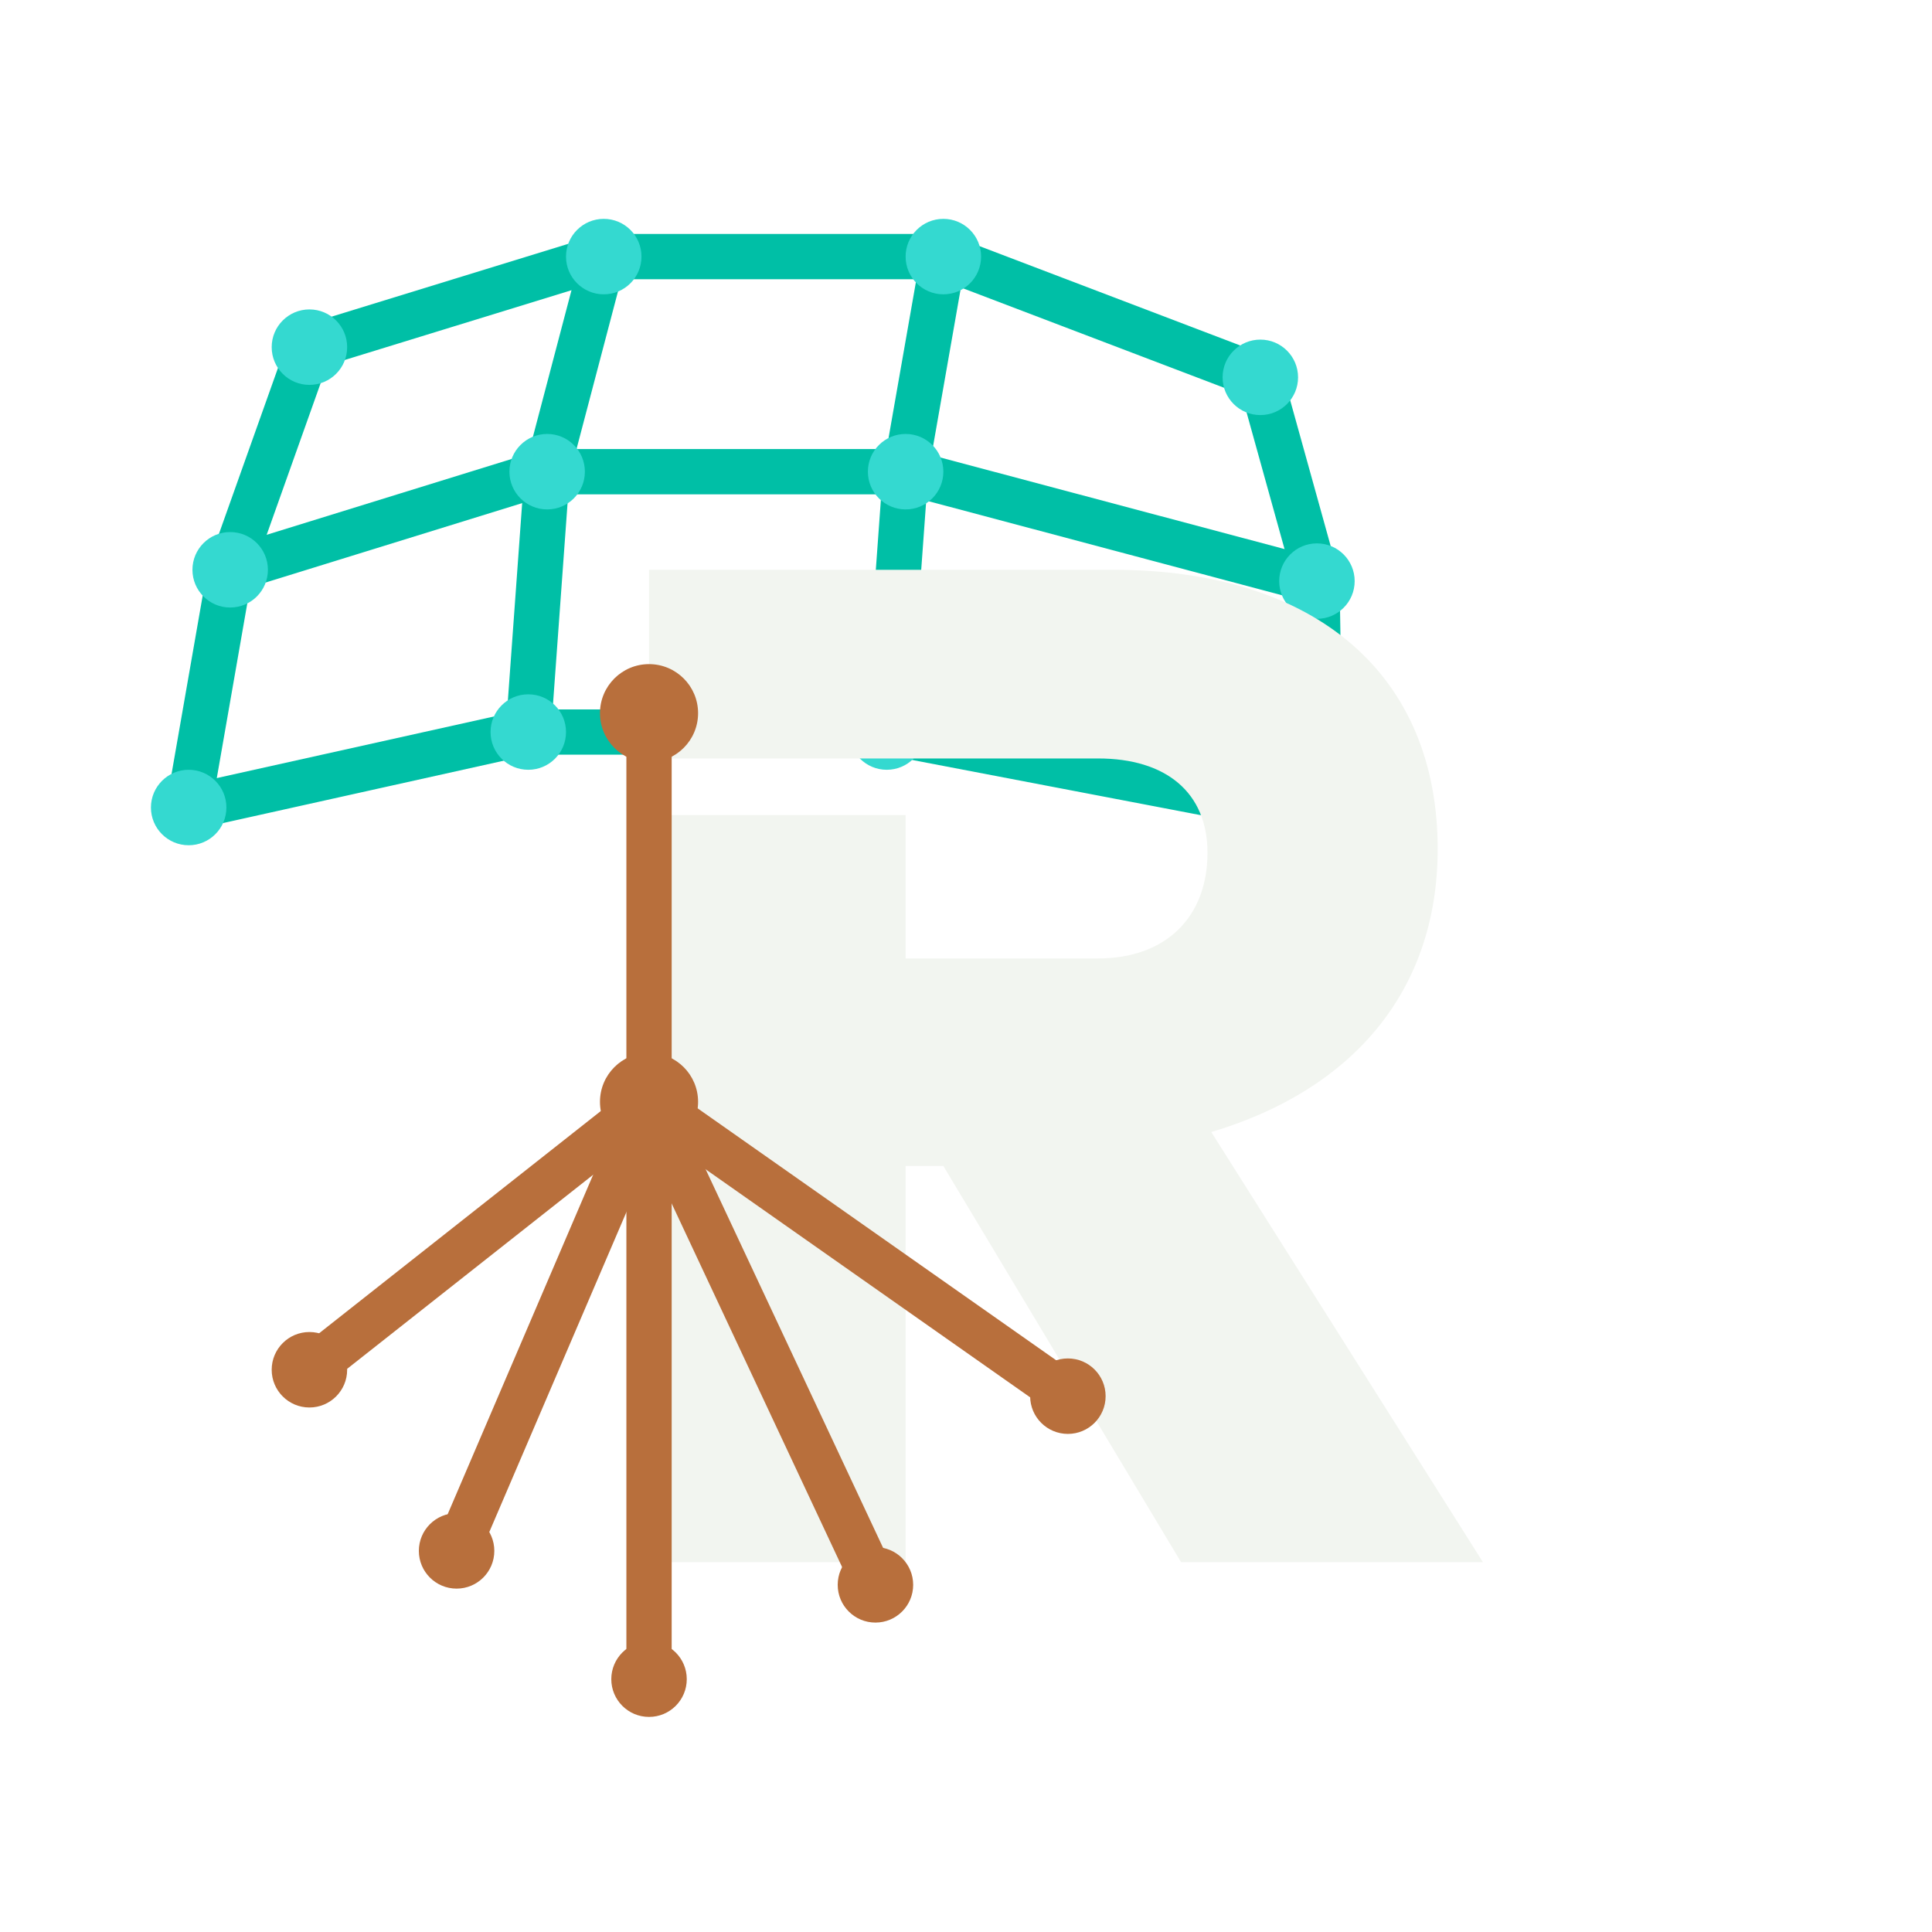
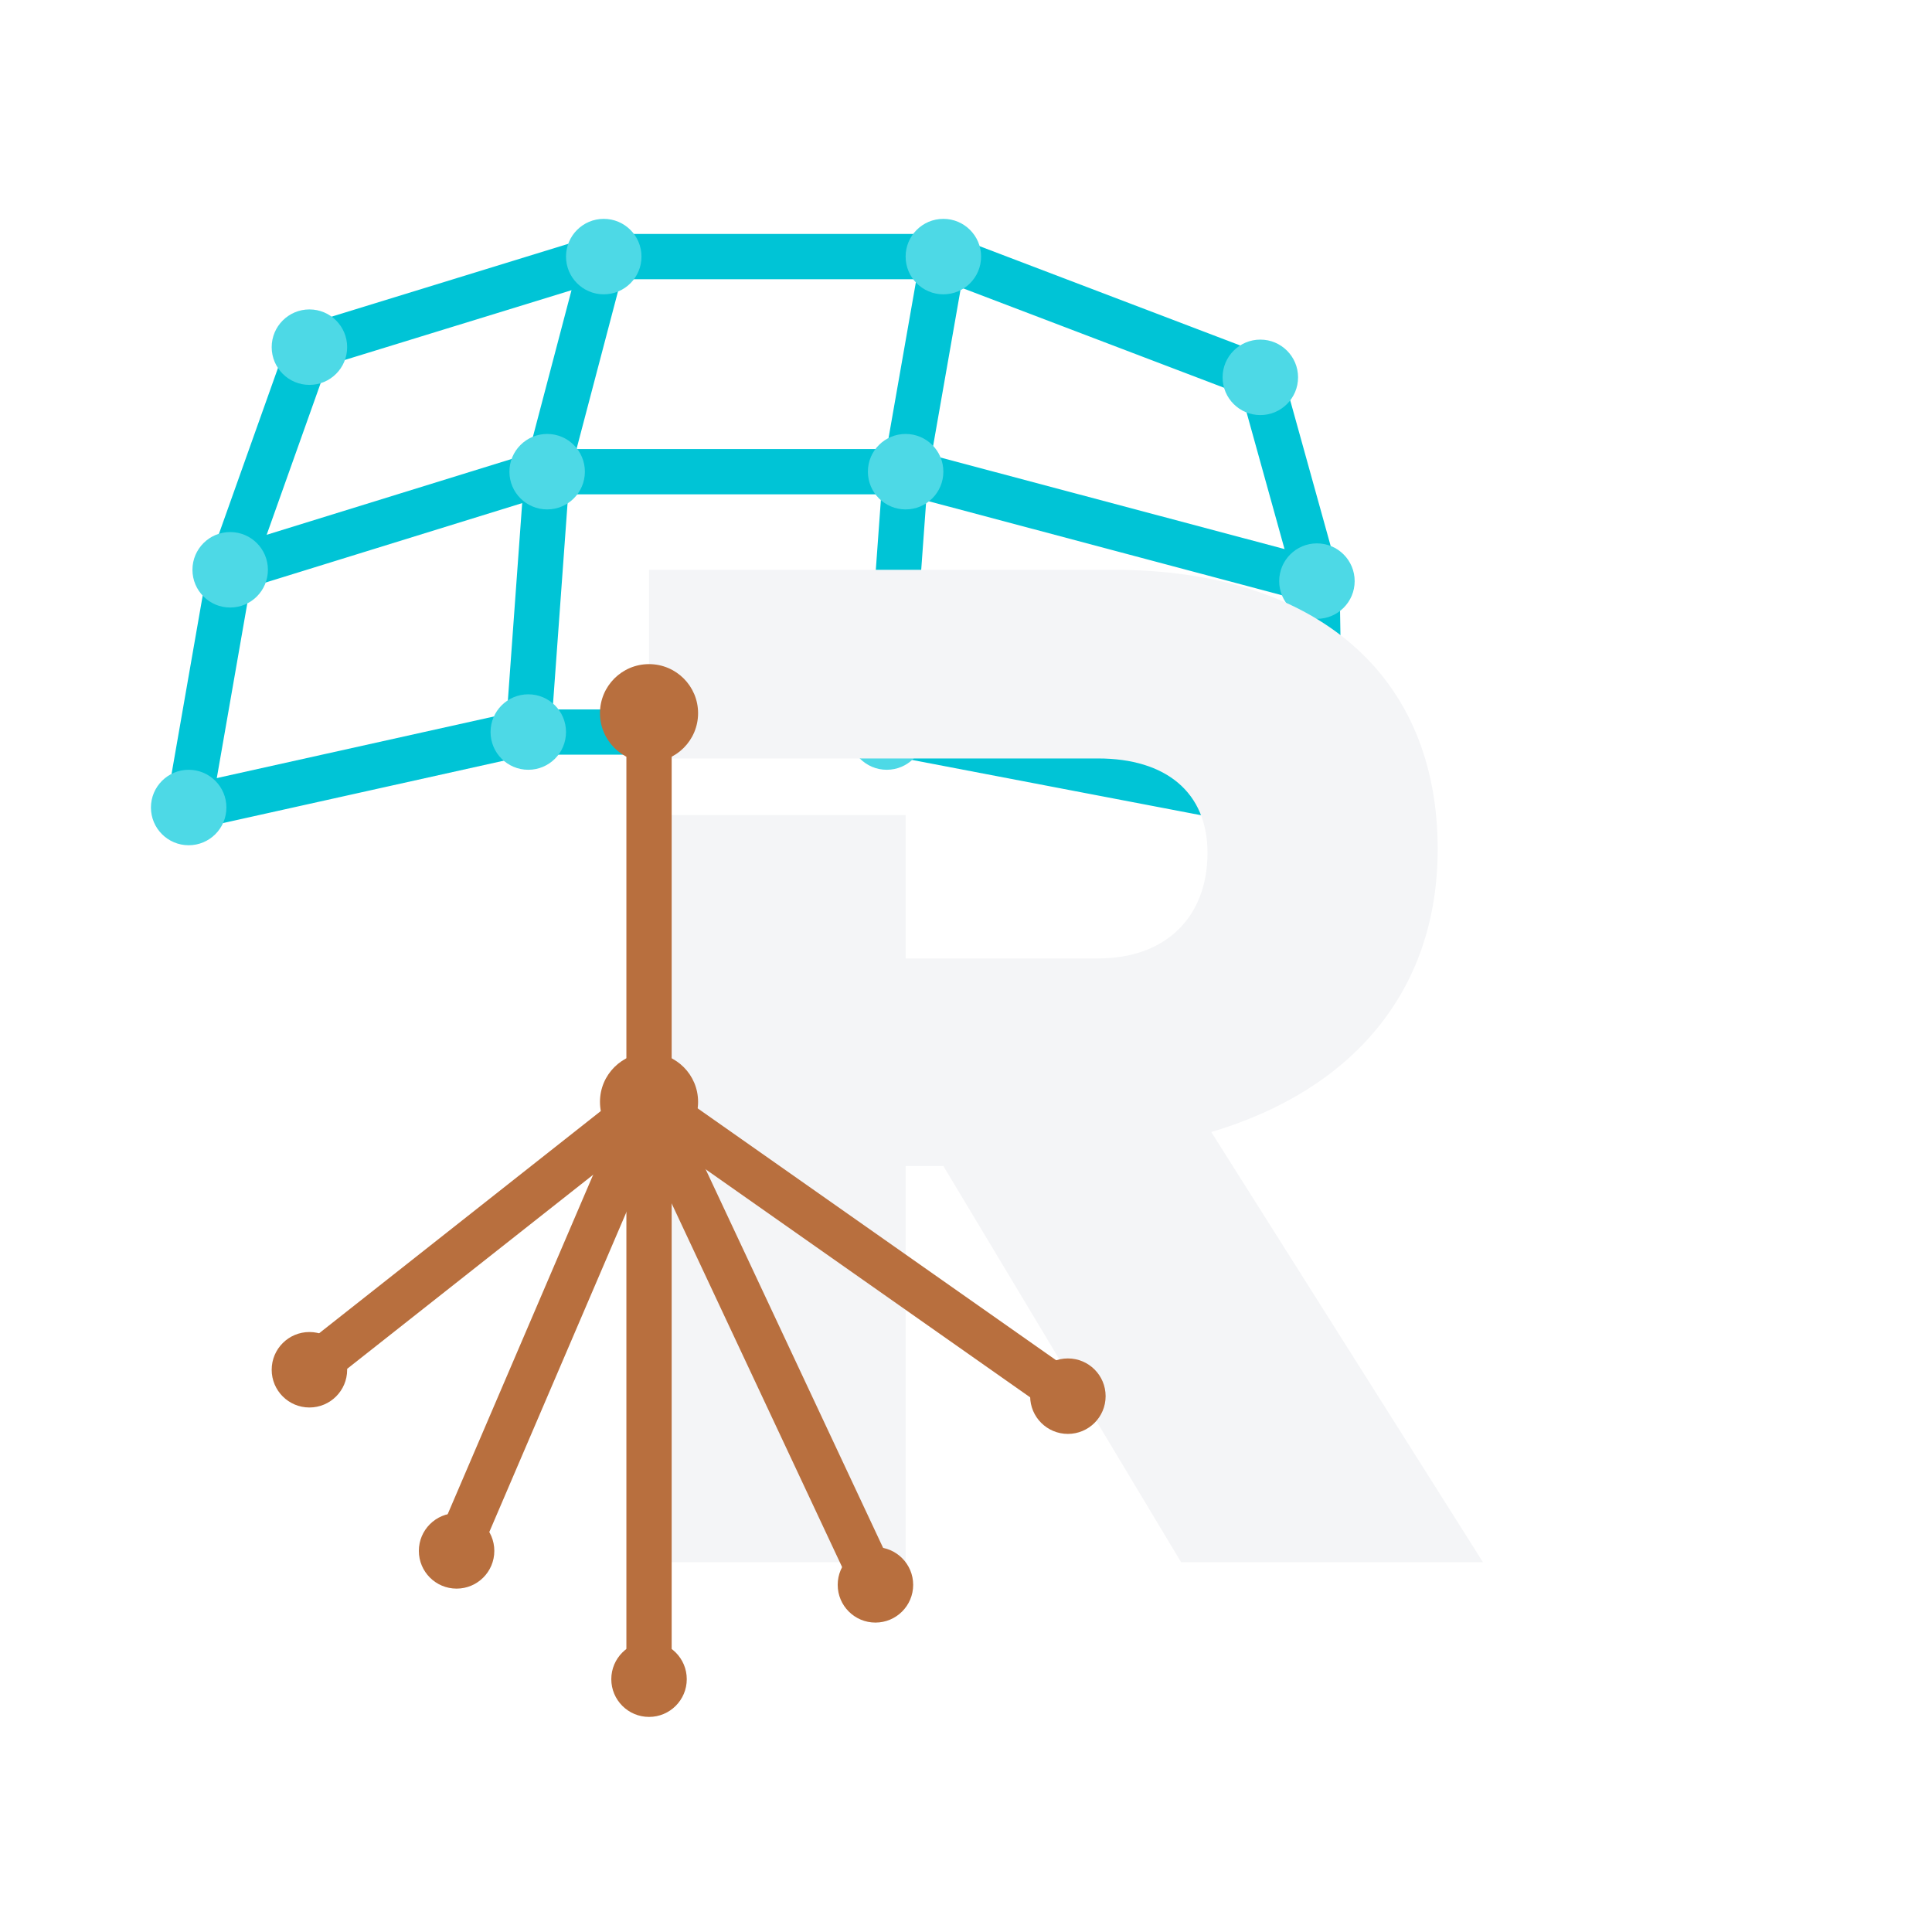
<svg xmlns="http://www.w3.org/2000/svg" viewBox="0 0 512 512" role="img" aria-label="Símbolo Raiz Digital" version="1.1" id="svg76">
  <defs id="defs80" />
-   <g fill="none" stroke="#00bfa6" stroke-width="12" stroke-linecap="round" stroke-linejoin="round" id="g16">
+   <g fill="none" stroke="#00C4D6" stroke-width="12" stroke-linecap="round" stroke-linejoin="round" id="g16">
    <path d="m 82,92 78,-24 h 90 l 84,32" id="path2" />
    <path d="m 61,151 84,-26 h 95 l 109,29" id="path4" />
    <path d="m 50,214 90,-20 h 95 l 115,22" id="path6" />
    <path d="M 82,92 61,151 50,214" id="path8" />
    <path d="m 160,68 -15,57 -5,69" id="path10" />
    <path d="m 250,68 -10,57 -5,69" id="path12" />
    <path d="m 334,100 15,54 1,62" id="path14" />
  </g>
-   <g fill="#34d9d0" id="g42">
+   <g fill="#4DD9E6" id="g42">
    <path id="circle18" d="M 92,92 A 10,10 0 0 1 82,102 10,10 0 0 1 72,92 10,10 0 0 1 82,82 10,10 0 0 1 92,92 Z" />
    <path id="circle20" d="M 170,68 A 10,10 0 0 1 160,78 10,10 0 0 1 150,68 10,10 0 0 1 160,58 10,10 0 0 1 170,68 Z" />
    <path id="circle22" d="M 260,68 A 10,10 0 0 1 250,78 10,10 0 0 1 240,68 10,10 0 0 1 250,58 10,10 0 0 1 260,68 Z" />
    <path id="circle24" d="m 344,100 a 10,10 0 0 1 -10,10 10,10 0 0 1 -10,-10 10,10 0 0 1 10,-10 10,10 0 0 1 10,10 z" />
    <path id="circle26" d="M 71,151 A 10,10 0 0 1 61,161 10,10 0 0 1 51,151 10,10 0 0 1 61,141 10,10 0 0 1 71,151 Z" />
    <path id="circle28" d="m 155,125 a 10,10 0 0 1 -10,10 10,10 0 0 1 -10,-10 10,10 0 0 1 10,-10 10,10 0 0 1 10,10 z" />
    <path id="circle30" d="m 250,125 a 10,10 0 0 1 -10,10 10,10 0 0 1 -10,-10 10,10 0 0 1 10,-10 10,10 0 0 1 10,10 z" />
    <path id="circle32" d="m 359,154 a 10,10 0 0 1 -10,10 10,10 0 0 1 -10,-10 10,10 0 0 1 10,-10 10,10 0 0 1 10,10 z" />
    <path id="circle34" d="M 60,214 A 10,10 0 0 1 50,224 10,10 0 0 1 40,214 10,10 0 0 1 50,204 10,10 0 0 1 60,214 Z" />
    <path id="circle36" d="m 150,194 a 10,10 0 0 1 -10,10 10,10 0 0 1 -10,-10 10,10 0 0 1 10,-10 10,10 0 0 1 10,10 z" />
    <path id="circle38" d="m 245,194 a 10,10 0 0 1 -10,10 10,10 0 0 1 -10,-10 10,10 0 0 1 10,-10 10,10 0 0 1 10,10 z" />
    <path id="circle40" d="m 360,216 a 10,10 0 0 1 -10,10 10,10 0 0 1 -10,-10 10,10 0 0 1 10,-10 10,10 0 0 1 10,10 z" />
  </g>
-   <path fill="#F2F5F0" d="M172 151 H295 C349 151 381 179 381 225 C381 263 358 289 321 300 L393 414 H313 L250 309 H240 V414 H172 V216 H240 V254 H291 C309 254 320 243 320 226 C320 210 309 201 291 201 H172 Z" id="path44" />
-   <g fill="none" stroke="#b86f3c" stroke-width="12" stroke-linecap="round" stroke-linejoin="round" id="g58">
+   <path fill="#F4F5F7" d="M172 151 H295 C349 151 381 179 381 225 C381 263 358 289 321 300 L393 414 H313 L250 309 H240 V414 H172 V216 H240 V254 H291 C309 254 320 243 320 226 C320 210 309 201 291 201 H172 Z" id="path44" />
+   <g fill="none" stroke="#B86F3E" stroke-width="12" stroke-linecap="round" stroke-linejoin="round" id="g58">
    <path d="M 172,189 V 292" id="path46" />
    <path d="M 172,292 82,363" id="path48" />
    <path d="M 172,292 121,411" id="path50" />
    <path d="M 172,292 V 445" id="path52" />
    <path d="m 172,292 60,128" id="path54" />
    <path d="m 172,292 111,78" id="path56" />
  </g>
-   <g fill="#b86f3c" id="g74">
+   <g fill="#B86F3E" id="g74">
    <path id="circle60" d="m 185,189 a 13,13 0 0 1 -13,13 13,13 0 0 1 -13,-13 13,13 0 0 1 13,-13 13,13 0 0 1 13,13 z" />
    <path id="circle62" d="m 185,292 a 13,13 0 0 1 -13,13 13,13 0 0 1 -13,-13 13,13 0 0 1 13,-13 13,13 0 0 1 13,13 z" />
    <path id="circle64" d="M 92,363 A 10,10 0 0 1 82,373 10,10 0 0 1 72,363 10,10 0 0 1 82,353 10,10 0 0 1 92,363 Z" />
    <path id="circle66" d="m 131,411 a 10,10 0 0 1 -10,10 10,10 0 0 1 -10,-10 10,10 0 0 1 10,-10 10,10 0 0 1 10,10 z" />
    <path id="circle68" d="m 182,445 a 10,10 0 0 1 -10,10 10,10 0 0 1 -10,-10 10,10 0 0 1 10,-10 10,10 0 0 1 10,10 z" />
    <path id="circle70" d="m 242,420 a 10,10 0 0 1 -10,10 10,10 0 0 1 -10,-10 10,10 0 0 1 10,-10 10,10 0 0 1 10,10 z" />
    <path id="circle72" d="m 293,370 a 10,10 0 0 1 -10,10 10,10 0 0 1 -10,-10 10,10 0 0 1 10,-10 10,10 0 0 1 10,10 z" />
  </g>
</svg>
